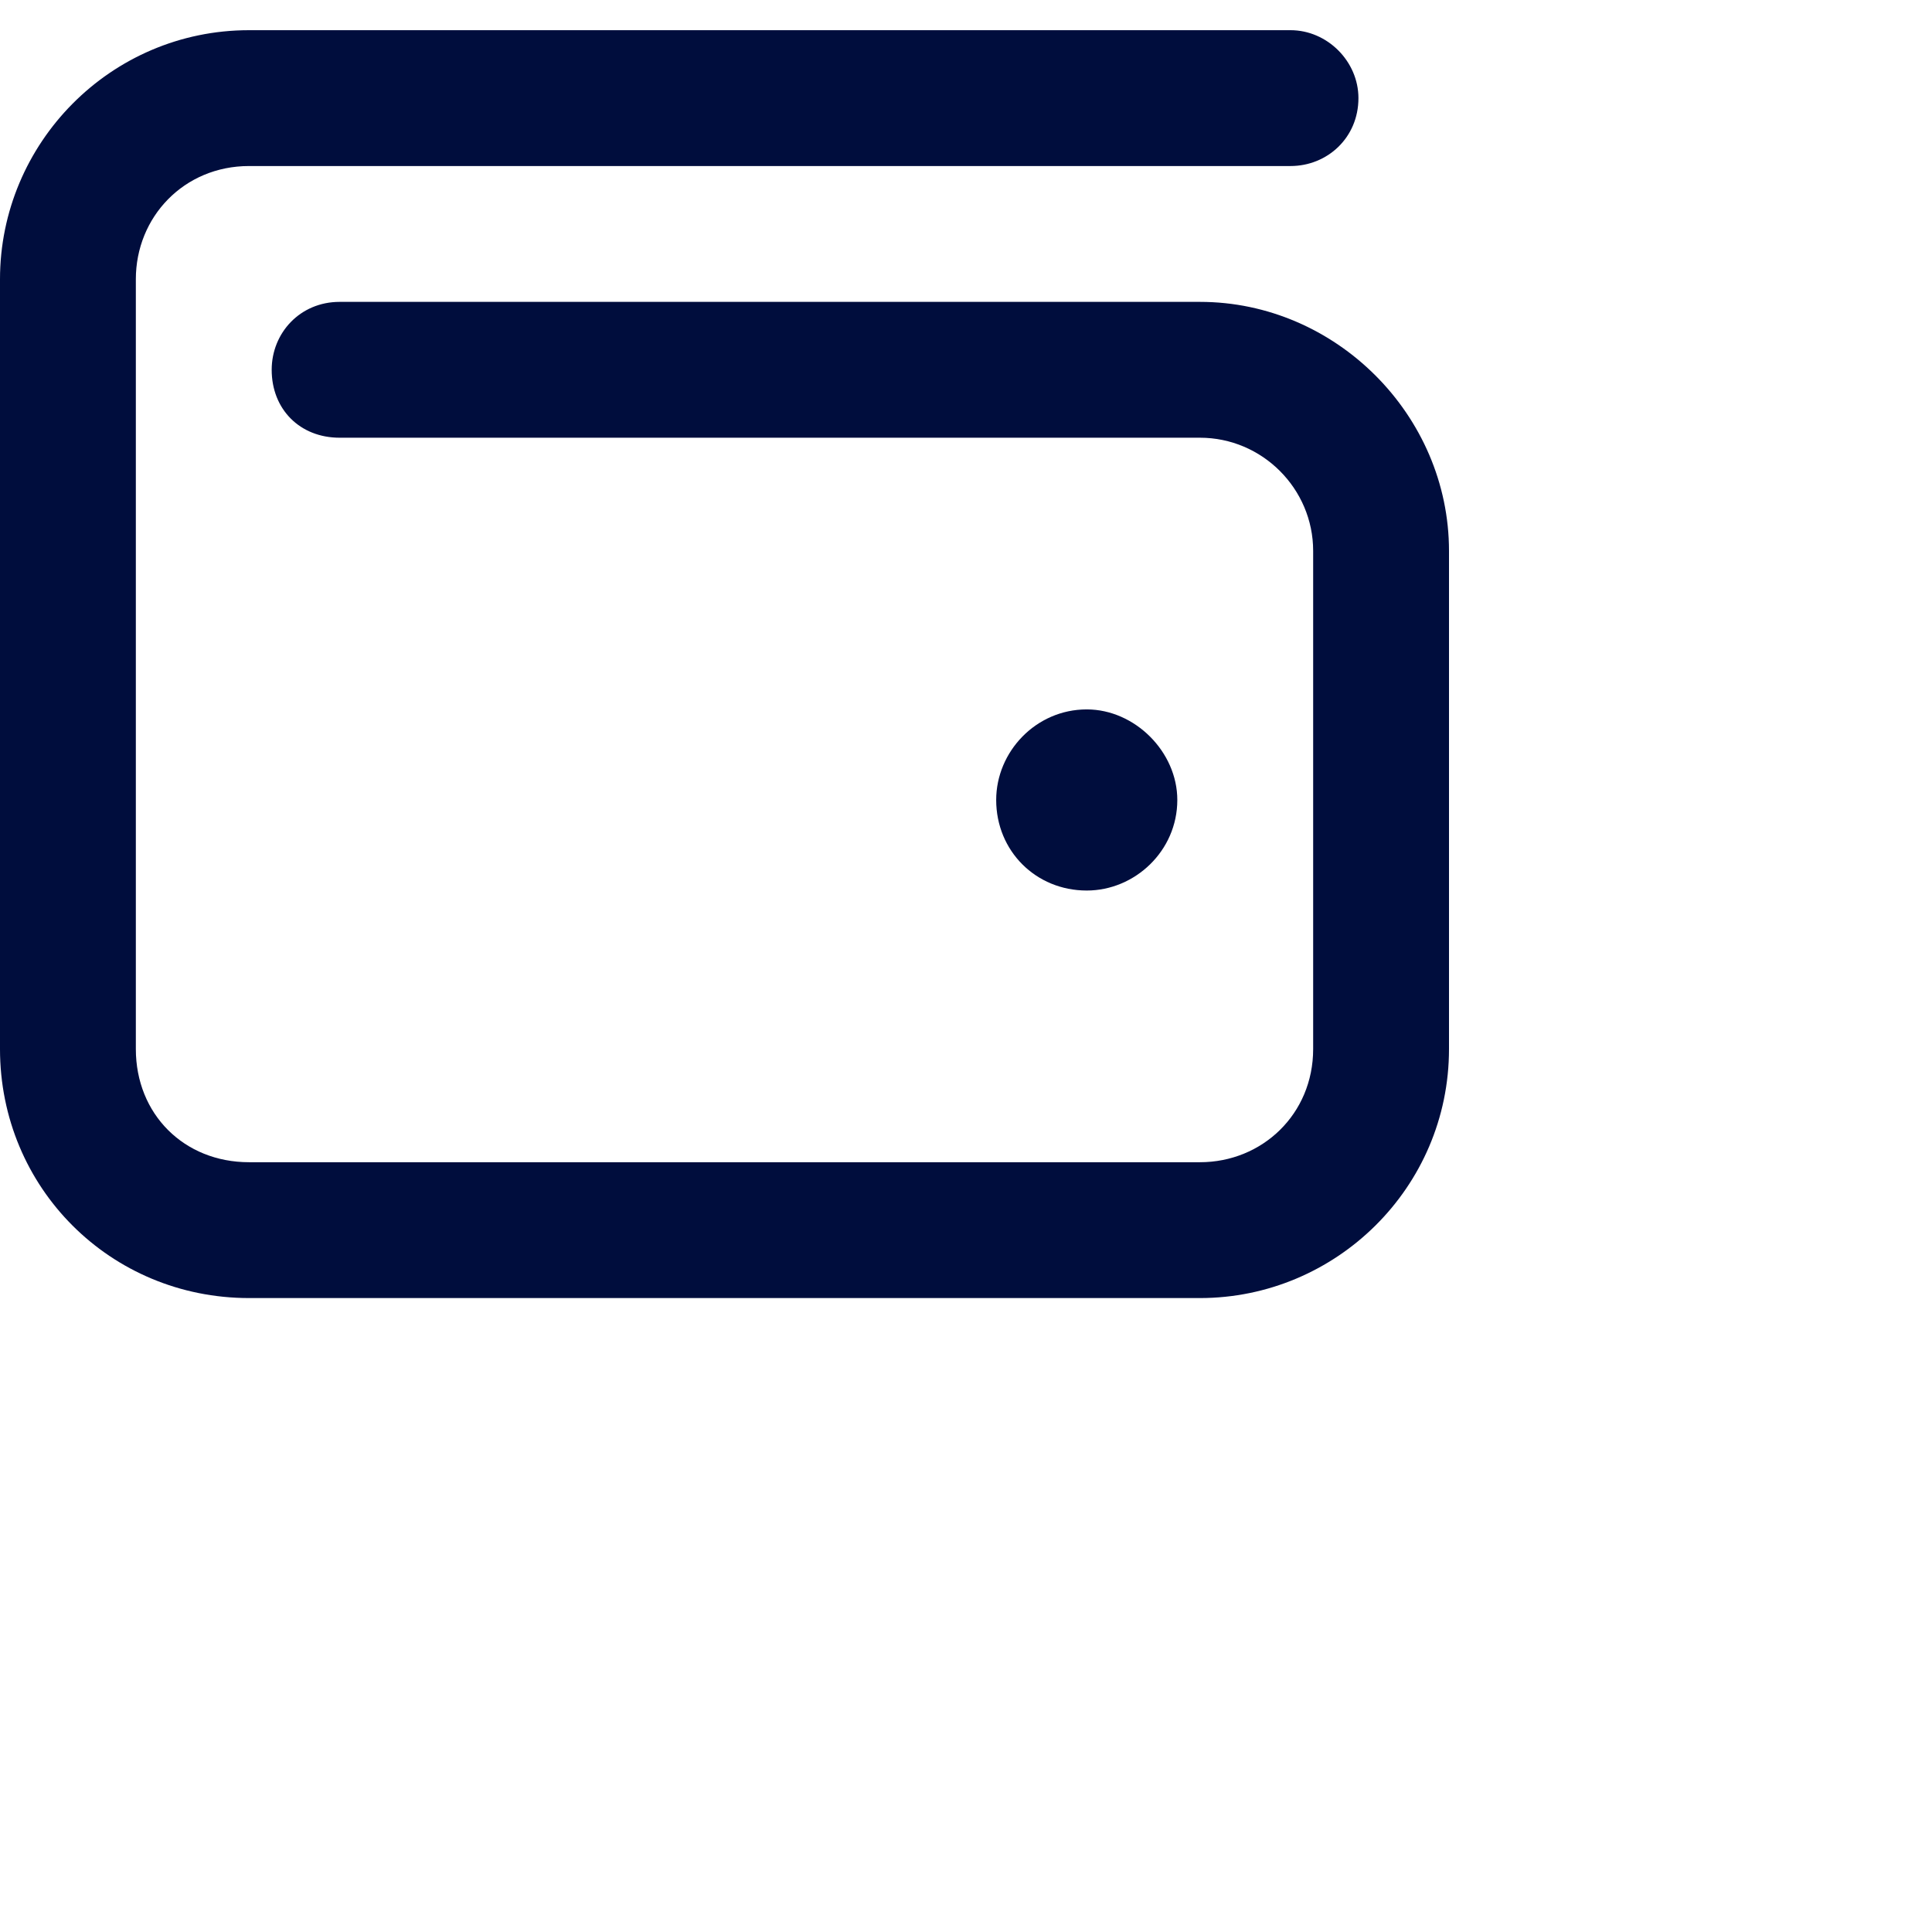
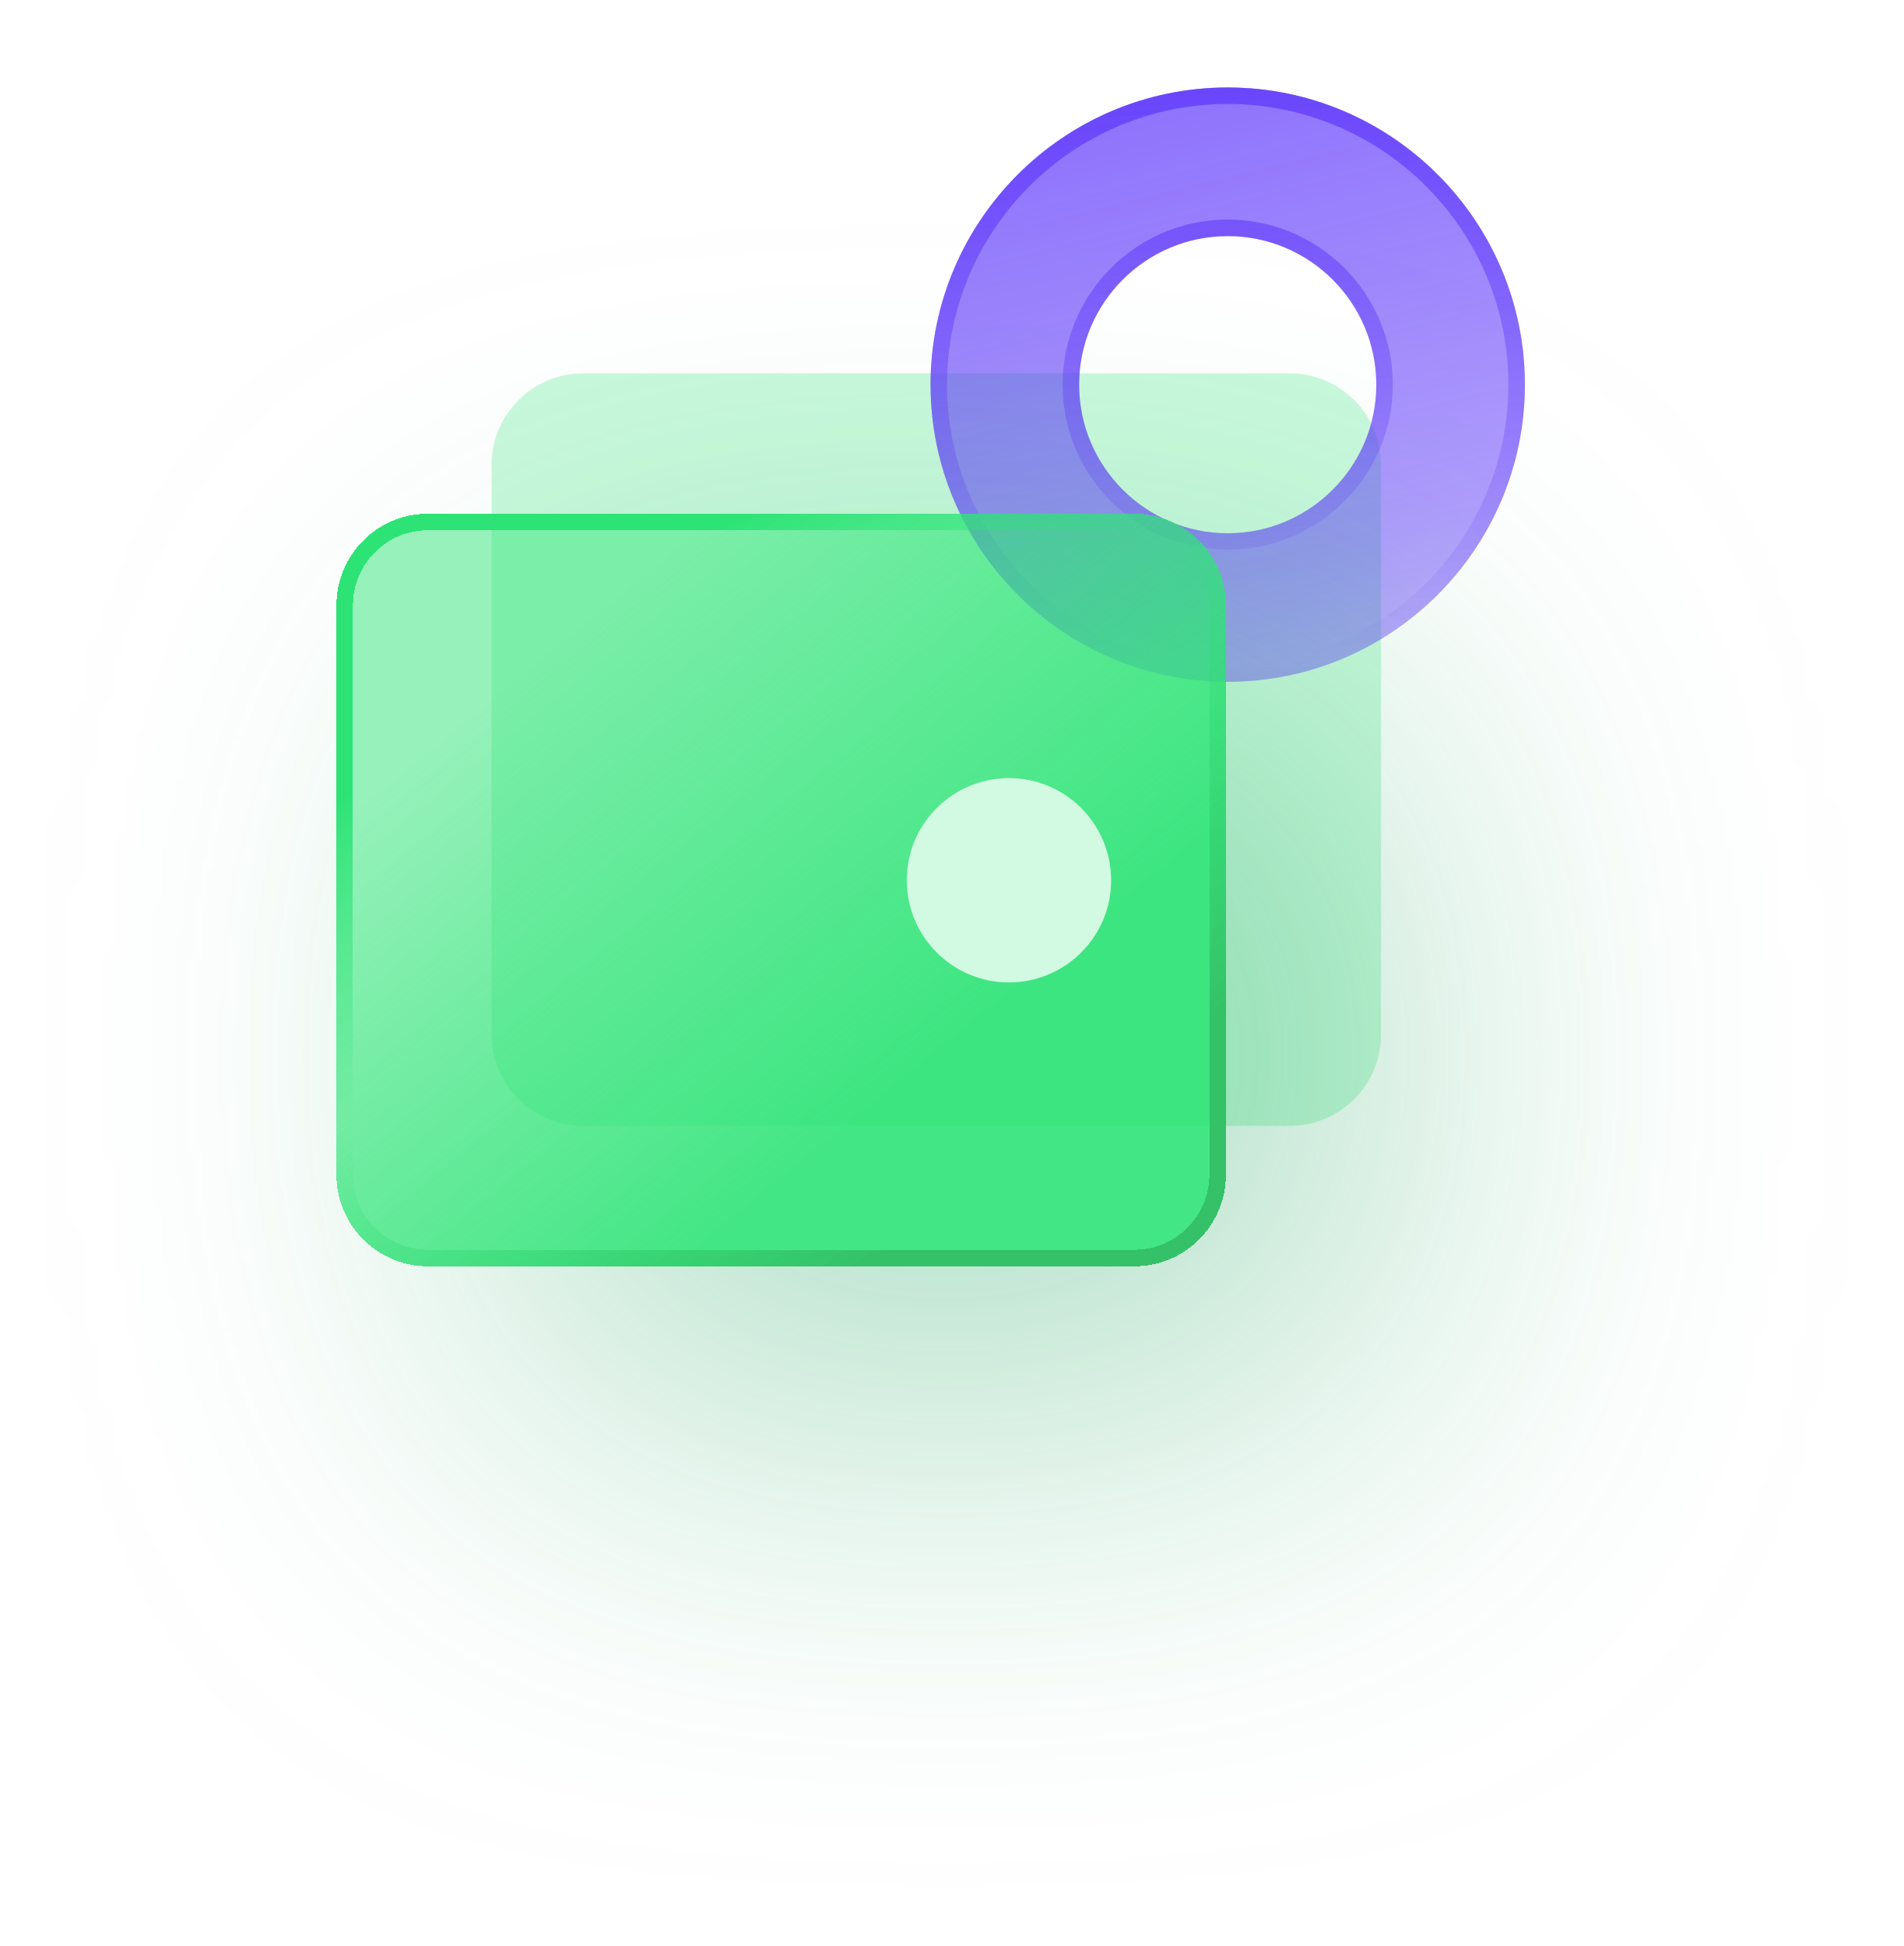
- <svg xmlns="http://www.w3.org/2000/svg" width="32" height="32" viewBox="0 0 32 32" fill="none">
-   <path d="M4.125 0.5H21.375C21.984 0.5 22.5 1.016 22.5 1.625C22.5 2.281 21.984 2.75 21.375 2.75H4.125C3.047 2.75 2.25 3.594 2.25 4.625V17.375C2.25 18.453 3.047 19.25 4.125 19.25H19.875C20.906 19.25 21.75 18.453 21.75 17.375V9.125C21.75 8.094 20.906 7.25 19.875 7.25H5.625C4.969 7.25 4.5 6.781 4.5 6.125C4.5 5.516 4.969 5 5.625 5H19.875C22.125 5 24 6.875 24 9.125V17.375C24 19.672 22.125 21.5 19.875 21.5H4.125C1.828 21.5 0 19.672 0 17.375V4.625C0 2.375 1.828 0.5 4.125 0.5ZM18 14.75C17.156 14.75 16.5 14.094 16.5 13.25C16.5 12.453 17.156 11.75 18 11.75C18.797 11.75 19.5 12.453 19.5 13.25C19.5 14.094 18.797 14.75 18 14.75Z" fill="#000D3D" />
+ <svg xmlns="http://www.w3.org/2000/svg" width="45" height="46" viewBox="0 0 45 46" fill="none">
+   <path d="M30.481 8.824H13.786C12.59 8.824 11.621 9.793 11.621 10.989V24.45C11.621 25.646 12.59 26.615 13.786 26.615H30.481C31.676 26.615 32.645 25.646 32.645 24.45V10.989C32.645 9.793 31.676 8.824 30.481 8.824Z" fill="#C9F8DC" />
+   <g filter="url(#filter0_b_2689_2019)">
+     <path d="M29.02 16.117C25.147 16.117 21.996 12.966 21.996 9.093C21.996 5.22 25.147 2.068 29.02 2.068C32.894 2.068 36.045 5.22 36.045 9.093C36.045 12.966 32.894 16.117 29.02 16.117ZM29.02 5.581C27.084 5.581 25.508 7.156 25.508 9.093C25.508 11.03 27.084 12.605 29.02 12.605C30.957 12.605 32.533 11.03 32.533 9.093C32.533 7.156 30.957 5.581 29.02 5.581Z" fill="url(#paint0_linear_2689_2019)" />
+     <path d="M29.02 15.922C25.255 15.922 22.191 12.858 22.191 9.093C22.191 5.327 25.255 2.263 29.02 2.263C32.786 2.263 35.85 5.327 35.85 9.093C35.85 12.858 32.786 15.922 29.02 15.922ZM29.02 5.385C26.976 5.385 25.313 7.048 25.313 9.093C25.313 11.137 26.976 12.8 29.02 12.8C31.065 12.8 32.728 11.137 32.728 9.093C32.728 7.048 31.065 5.385 29.02 5.385Z" stroke="url(#paint1_linear_2689_2019)" stroke-width="0.39" />
+   </g>
+   <g filter="url(#filter1_bd_2689_2019)">
+     <path d="M26.813 12.143H10.118C8.922 12.143 7.953 13.112 7.953 14.307V27.769C7.953 28.964 8.922 29.933 10.118 29.933H26.813C28.008 29.933 28.977 28.964 28.977 27.769V14.307C28.977 13.112 28.008 12.143 26.813 12.143Z" fill="url(#paint2_linear_2689_2019)" shape-rendering="crispEdges" />
+     <path d="M10.118 12.338H26.813C27.901 12.338 28.782 13.22 28.782 14.307V27.769C28.782 28.857 27.901 29.738 26.813 29.738H10.118C9.03 29.738 8.148 28.857 8.148 27.769V14.307C8.148 13.22 9.03 12.338 10.118 12.338Z" stroke="url(#paint3_linear_2689_2019)" stroke-width="0.39" shape-rendering="crispEdges" />
+   </g>
+   <path d="M23.849 18.393H23.849C22.515 18.393 21.434 19.474 21.434 20.808V20.808C21.434 22.142 22.515 23.223 23.849 23.223H23.849C25.183 23.223 26.264 22.142 26.264 20.808V20.808C26.264 19.474 25.183 18.393 23.849 18.393Z" fill="#D2F9E2" />
+   <defs>
+     <filter id="filter0_b_2689_2019" x="20.435" y="0.507" width="17.169" height="17.171" filterUnits="userSpaceOnUse" color-interpolation-filters="sRGB">
+       <feFlood flood-opacity="0" result="BackgroundImageFix" />
+       <feGaussianBlur in="BackgroundImageFix" stdDeviation="0.78" />
+       <feComposite in2="SourceAlpha" operator="in" result="effect1_backgroundBlur_2689_2019" />
+       <feBlend mode="normal" in="SourceGraphic" in2="effect1_backgroundBlur_2689_2019" result="shape" />
+     </filter>
+     <filter id="filter1_bd_2689_2019" x="0.148" y="4.338" width="44.438" height="41.206" filterUnits="userSpaceOnUse" color-interpolation-filters="sRGB">
+       <feFlood flood-opacity="0" result="BackgroundImageFix" />
+       <feGaussianBlur in="BackgroundImageFix" stdDeviation="3.902" />
+       <feComposite in2="SourceAlpha" operator="in" result="effect1_backgroundBlur_2689_2019" />
+       <feColorMatrix in="SourceAlpha" type="matrix" values="0 0 0 0 0 0 0 0 0 0 0 0 0 0 0 0 0 0 127 0" result="hardAlpha" />
+       <feOffset dx="3.902" dy="3.902" />
+       <feGaussianBlur stdDeviation="5.854" />
+       <feComposite in2="hardAlpha" operator="out" />
+       <feColorMatrix type="matrix" values="0 0 0 0 0.02 0 0 0 0 0.6 0 0 0 0 0.29 0 0 0 0.3 0" />
+       <feBlend mode="normal" in2="effect1_backgroundBlur_2689_2019" result="effect2_dropShadow_2689_2019" />
+       <feBlend mode="normal" in="SourceGraphic" in2="effect2_dropShadow_2689_2019" result="shape" />
+     </filter>
+     <linearGradient id="paint0_linear_2689_2019" x1="31.865" y1="26.567" x2="24.189" y2="-4.543" gradientUnits="userSpaceOnUse">
+       <stop offset="0.082" stop-color="#8566FF" stop-opacity="0.3" />
+       <stop offset="0.424" stop-color="#5F38FB" stop-opacity="0.5" />
+       <stop offset="0.762" stop-color="#5F38FB" stop-opacity="0.7" />
+     </linearGradient>
+     <linearGradient id="paint1_linear_2689_2019" x1="29.02" y1="32.837" x2="27.184" y2="-8.882" gradientUnits="userSpaceOnUse">
+       <stop offset="0.137" stop-color="#AF9BFD" />
+       <stop offset="0.41" stop-color="#5F38FB" stop-opacity="0" />
+       <stop offset="0.835" stop-color="#5F38FB" />
+     </linearGradient>
+     <linearGradient id="paint2_linear_2689_2019" x1="8.36" y1="12.143" x2="26.875" y2="34.919" gradientUnits="userSpaceOnUse">
+       <stop offset="0.182" stop-color="#2DE376" stop-opacity="0.5" />
+       <stop offset="0.64" stop-color="#2DE376" stop-opacity="0.9" />
+     </linearGradient>
+     <linearGradient id="paint3_linear_2689_2019" x1="7.953" y1="10.072" x2="24.553" y2="33.422" gradientUnits="userSpaceOnUse">
+       <stop offset="0.25" stop-color="#2DE376" />
+       <stop offset="0.471" stop-color="#2DE376" stop-opacity="0" />
+       <stop offset="0.817" stop-color="#35C168" />
+     </linearGradient>
+   </defs>
</svg>
